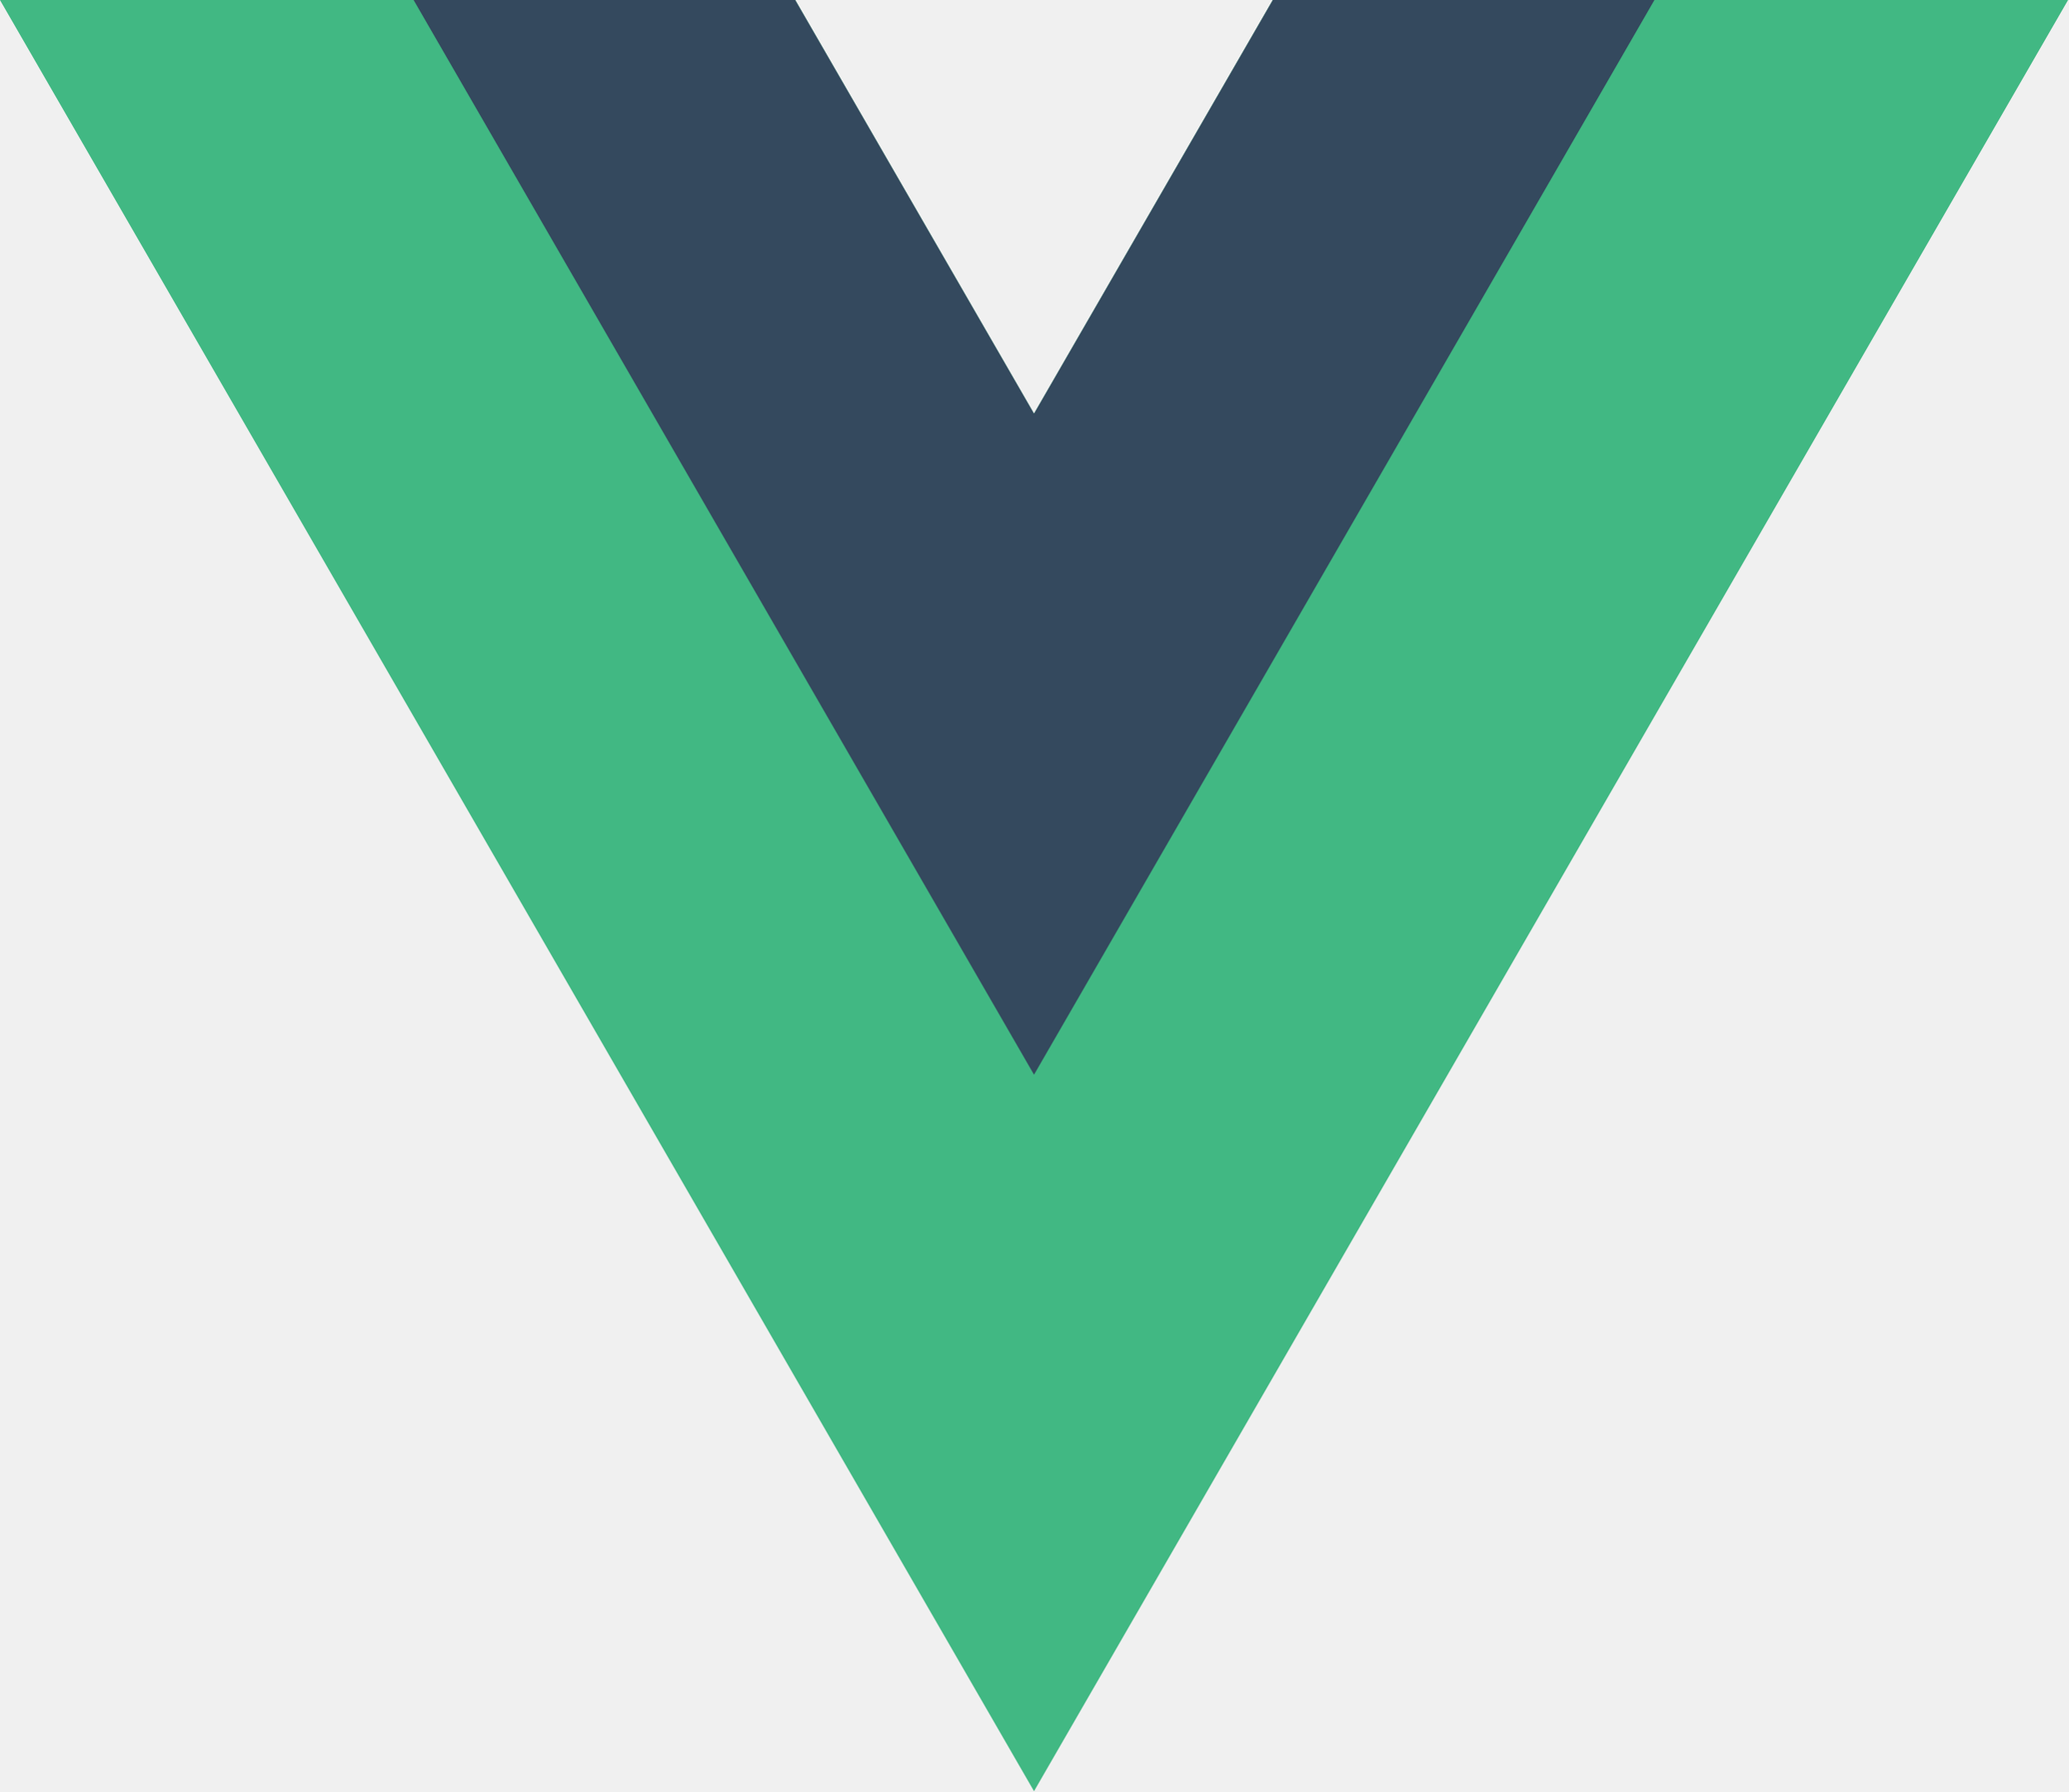
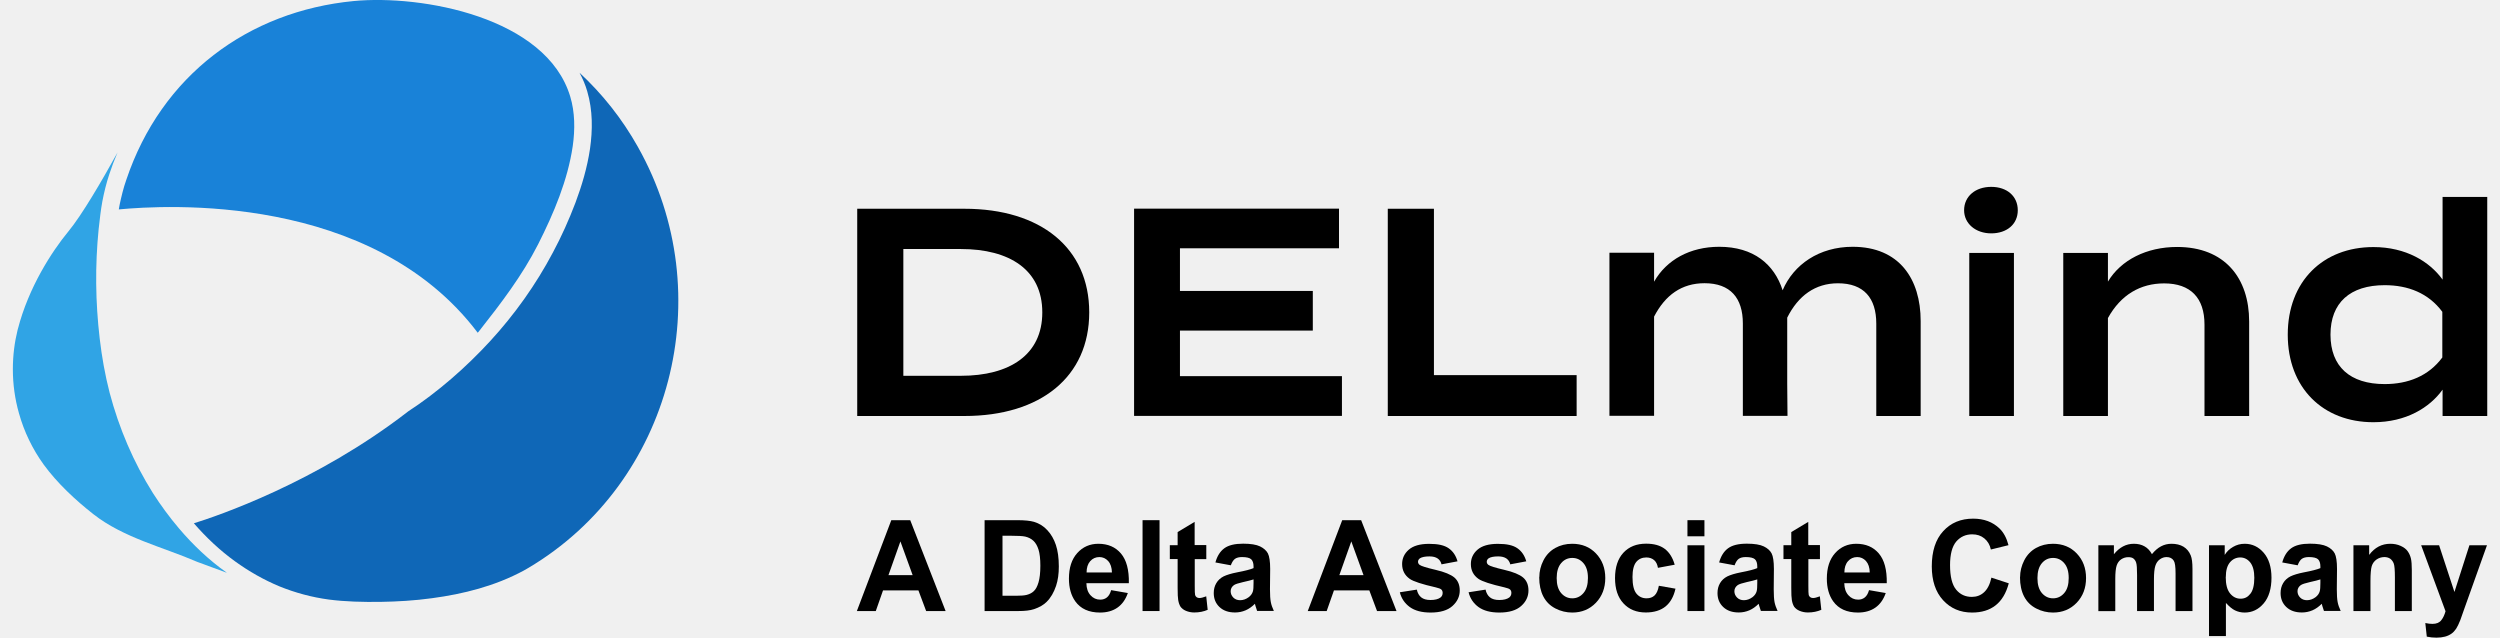
- <svg xmlns="http://www.w3.org/2000/svg" viewBox="0 0 261.76 226.69">
-   <path d="M161.096.001l-30.225 52.351L100.647.001H-.005l130.877 226.688L261.749.001z" fill="#41b883" />
-   <path d="M161.096.001l-30.225 52.351L100.647.001H52.346l78.526 136.01L209.398.001z" fill="#34495e" />
+ <svg xmlns="http://www.w3.org/2000/svg" width="98" height="25" viewBox="0 0 98 25" fill="none">
+   <g clip-path="url(#clip0_115_9571)">
+     <path d="M42.698 12.245C42.698 14.775 40.789 16.307 37.807 16.307H33.603V8.183H37.807C40.789 8.183 42.698 9.714 42.698 12.245ZM40.858 12.245C40.858 10.573 39.568 9.762 37.67 9.762H35.411V14.731H37.67C39.568 14.731 40.858 13.917 40.858 12.248V12.245Z" fill="black" />
+     <path d="M52.604 14.749V16.303H44.456V8.179H52.489V9.733H46.254V11.405H51.462V12.959H46.254V14.745H52.604V14.749Z" fill="black" />
+     <path d="M61.804 14.705V16.307H54.401V8.183H56.21V14.705H61.804Z" fill="black" />
+     <path d="M75.29 12.593V16.307H73.55V12.685C73.55 11.686 73.064 11.105 72.048 11.105C71.154 11.105 70.488 11.594 70.059 12.452V15.038L70.07 16.303H68.32V12.681C68.32 11.683 67.833 11.102 66.818 11.102C65.924 11.102 65.279 11.564 64.84 12.411V16.299H63.09V9.907H64.84V11.043C65.326 10.184 66.252 9.674 67.394 9.674C68.737 9.674 69.552 10.358 69.879 11.379C70.308 10.369 71.313 9.674 72.624 9.674C74.454 9.674 75.29 10.939 75.29 12.585V12.593Z" fill="black" />
+     <path d="M76.993 8.242C76.993 7.698 77.433 7.325 78.056 7.325C78.679 7.325 79.097 7.695 79.097 8.242C79.097 8.79 78.668 9.148 78.056 9.148C77.444 9.148 76.993 8.764 76.993 8.242ZM78.946 16.307H77.195V9.914H78.946V16.307Z" fill="black" />
+     <path d="M80.88 16.307V9.914H82.631V11.039C83.139 10.192 84.144 9.681 85.343 9.681C87.209 9.681 88.167 10.898 88.167 12.604V16.307H86.416V12.722C86.416 11.679 85.873 11.109 84.835 11.109C83.909 11.109 83.139 11.549 82.631 12.467V16.307H80.88Z" fill="black" />
+     <path d="M95.749 10.957V7.72H97.5V16.307H95.749V15.274C95.242 15.981 94.316 16.551 93.037 16.551C91.059 16.551 89.68 15.204 89.68 13.118C89.68 11.031 91.059 9.685 93.037 9.685C94.312 9.685 95.242 10.255 95.749 10.961V10.957ZM95.739 14.009V12.223C95.195 11.49 94.395 11.179 93.48 11.179C92.126 11.179 91.355 11.864 91.355 13.118C91.355 14.372 92.122 15.056 93.48 15.056C94.395 15.056 95.198 14.742 95.739 14.013V14.009Z" fill="black" />
+     <path d="M21.093 9.578C21.713 8.353 22.256 7.058 22.451 5.73C22.545 5.068 22.538 4.399 22.354 3.788C21.421 0.67 16.529 -0.215 13.864 0.041C9.739 0.44 6.328 2.945 4.949 7.055C4.837 7.373 4.758 7.702 4.689 8.028C4.678 8.087 4.668 8.146 4.657 8.209C6.458 8.039 14.566 7.536 18.727 13.044C18.748 13.018 18.77 12.992 18.791 12.966C19.645 11.882 20.47 10.802 21.093 9.578Z" fill="#1982D8" />
+     <path d="M25.009 5.764C24.382 4.646 23.604 3.674 22.718 2.852C22.844 3.085 22.948 3.33 23.02 3.581C23.24 4.328 23.233 5.101 23.128 5.834C23.02 6.566 22.811 7.269 22.559 7.943C22.303 8.616 22.012 9.267 21.673 9.899C21.003 11.165 20.171 12.33 19.216 13.37C18.28 14.39 17.152 15.378 16.003 16.125C12.39 18.926 8.482 20.239 7.6 20.513C8.082 21.068 8.619 21.575 9.213 22.004C9.757 22.399 10.345 22.732 10.96 22.988C11.58 23.239 12.228 23.413 12.888 23.502C13.543 23.587 14.227 23.602 14.905 23.594C15.582 23.583 16.259 23.543 16.933 23.45C18.172 23.284 19.407 22.973 20.531 22.366C20.592 22.333 20.65 22.3 20.711 22.263C26.334 18.93 28.261 11.546 25.012 5.771L25.009 5.764Z" fill="#0F67B7" />
+     <path d="M8.897 22.455C8.194 21.959 7.564 21.36 7.009 20.705C6.642 20.272 6.303 19.81 5.997 19.333C5.233 18.119 4.664 16.784 4.297 15.393C4.117 14.698 3.991 13.98 3.908 13.27C3.825 12.556 3.778 11.842 3.771 11.124C3.764 10.406 3.796 9.689 3.868 8.971C3.868 8.941 3.875 8.908 3.879 8.879C3.915 8.553 3.951 8.231 4.012 7.895C4.081 7.532 4.171 7.173 4.286 6.825C4.38 6.537 4.488 6.256 4.607 5.978C3.983 7.107 3.205 8.438 2.676 9.078C2.031 9.859 1.12 11.268 0.702 12.892C0.702 12.903 0.695 12.918 0.691 12.929C0.569 13.421 0.504 13.939 0.504 14.472C0.504 15.071 0.587 15.648 0.742 16.196C0.943 16.921 1.275 17.605 1.71 18.208C2.244 18.941 2.957 19.603 3.663 20.158C4.844 21.083 6.382 21.441 7.733 22.026" fill="#30A4E5" />
+     <path d="M37.065 23.953H36.305L36.002 23.143H34.615L34.331 23.953H33.589L34.939 20.391H35.681L37.068 23.953H37.065ZM35.775 22.544L35.296 21.223L34.828 22.544H35.775Z" fill="black" />
+     <path d="M38.599 20.391H39.878C40.166 20.391 40.386 20.413 40.537 20.457C40.739 20.52 40.915 20.627 41.059 20.787C41.203 20.942 41.315 21.134 41.391 21.363C41.466 21.589 41.506 21.87 41.506 22.207C41.506 22.499 41.47 22.751 41.398 22.965C41.311 23.224 41.189 23.435 41.027 23.594C40.904 23.716 40.742 23.809 40.533 23.879C40.379 23.931 40.173 23.953 39.914 23.953H38.596V20.391H38.599ZM39.298 20.994V23.354H39.82C40.015 23.354 40.155 23.343 40.245 23.32C40.357 23.291 40.454 23.243 40.526 23.172C40.602 23.102 40.663 22.988 40.71 22.828C40.757 22.669 40.782 22.451 40.782 22.177C40.782 21.904 40.757 21.693 40.71 21.545C40.663 21.397 40.598 21.282 40.512 21.201C40.425 21.119 40.317 21.064 40.188 21.034C40.09 21.012 39.899 21.001 39.615 21.001H39.301L39.298 20.994Z" fill="black" />
+     <path d="M43.548 23.132L44.211 23.247C44.125 23.495 43.991 23.687 43.808 23.816C43.624 23.946 43.394 24.012 43.12 24.012C42.684 24.012 42.36 23.864 42.151 23.572C41.985 23.339 41.902 23.04 41.902 22.684C41.902 22.255 42.01 21.922 42.23 21.678C42.446 21.438 42.724 21.316 43.055 21.316C43.429 21.316 43.725 21.442 43.941 21.697C44.157 21.952 44.262 22.337 44.251 22.862H42.587C42.59 23.066 42.644 23.221 42.749 23.335C42.853 23.45 42.979 23.506 43.13 23.506C43.235 23.506 43.321 23.476 43.394 23.417C43.465 23.358 43.52 23.265 43.556 23.136L43.548 23.132ZM43.588 22.444C43.584 22.248 43.534 22.096 43.44 21.993C43.347 21.889 43.231 21.837 43.094 21.837C42.95 21.837 42.828 21.893 42.734 22C42.641 22.107 42.594 22.255 42.594 22.44H43.588V22.444Z" fill="black" />
+     <path d="M44.788 23.953V20.391H45.454V23.953H44.788Z" fill="black" />
+     <path d="M47.287 21.375V21.919H46.834V22.958C46.834 23.169 46.837 23.291 46.848 23.324C46.859 23.358 46.877 23.387 46.906 23.409C46.938 23.431 46.974 23.443 47.017 23.443C47.078 23.443 47.169 23.42 47.284 23.376L47.341 23.905C47.187 23.972 47.014 24.009 46.816 24.009C46.697 24.009 46.589 23.986 46.491 23.946C46.394 23.905 46.326 23.85 46.279 23.787C46.236 23.72 46.203 23.631 46.185 23.52C46.171 23.443 46.163 23.28 46.163 23.039V21.915H45.857V21.371H46.163V20.857L46.83 20.457V21.367H47.284L47.287 21.375Z" fill="black" />
+     <path d="M48.245 22.159L47.644 22.048C47.712 21.8 47.828 21.615 47.993 21.493C48.159 21.371 48.404 21.312 48.732 21.312C49.027 21.312 49.25 21.349 49.394 21.419C49.538 21.489 49.643 21.582 49.701 21.693C49.758 21.804 49.791 22.007 49.791 22.303L49.783 23.099C49.783 23.324 49.794 23.491 49.816 23.602C49.837 23.713 49.877 23.824 49.935 23.949H49.279C49.261 23.905 49.239 23.838 49.214 23.75C49.203 23.709 49.196 23.683 49.193 23.668C49.077 23.783 48.959 23.868 48.829 23.924C48.699 23.979 48.562 24.009 48.415 24.009C48.155 24.009 47.954 23.938 47.802 23.794C47.651 23.65 47.579 23.468 47.579 23.247C47.579 23.102 47.611 22.973 47.68 22.858C47.748 22.743 47.842 22.658 47.964 22.595C48.087 22.536 48.263 22.481 48.494 22.436C48.804 22.377 49.02 22.322 49.139 22.27V22.203C49.139 22.074 49.106 21.978 49.045 21.922C48.984 21.867 48.865 21.837 48.688 21.837C48.569 21.837 48.48 21.859 48.411 21.907C48.346 21.955 48.292 22.041 48.249 22.159H48.245ZM49.135 22.714C49.049 22.743 48.915 22.777 48.732 22.817C48.548 22.858 48.425 22.899 48.371 22.936C48.285 22.999 48.242 23.08 48.242 23.176C48.242 23.272 48.278 23.354 48.346 23.424C48.415 23.494 48.505 23.528 48.613 23.528C48.732 23.528 48.847 23.487 48.955 23.406C49.034 23.343 49.088 23.269 49.114 23.18C49.132 23.121 49.139 23.01 49.139 22.847V22.71L49.135 22.714Z" fill="black" />
+     <path d="M54.74 23.953H53.98L53.677 23.143H52.291L52.006 23.953H51.264L52.615 20.391H53.357L54.743 23.953H54.74ZM53.45 22.544L52.971 21.223L52.503 22.544H53.45Z" fill="black" />
+     <path d="M54.873 23.217L55.54 23.113C55.568 23.247 55.626 23.347 55.712 23.417C55.799 23.487 55.921 23.52 56.076 23.52C56.249 23.52 56.379 23.487 56.465 23.424C56.523 23.38 56.552 23.317 56.552 23.243C56.552 23.191 56.537 23.147 56.505 23.113C56.472 23.08 56.397 23.051 56.282 23.025C55.745 22.903 55.406 22.792 55.262 22.692C55.064 22.551 54.963 22.359 54.963 22.111C54.963 21.889 55.05 21.7 55.223 21.549C55.395 21.397 55.662 21.319 56.022 21.319C56.382 21.319 56.62 21.375 56.789 21.493C56.959 21.612 57.07 21.778 57.135 22.004L56.508 22.122C56.483 22.022 56.433 21.945 56.357 21.893C56.282 21.841 56.177 21.811 56.037 21.811C55.86 21.811 55.738 21.837 55.662 21.885C55.612 21.922 55.586 21.967 55.586 22.022C55.586 22.07 55.608 22.111 55.651 22.144C55.712 22.189 55.918 22.255 56.271 22.337C56.624 22.418 56.872 22.522 57.013 22.64C57.153 22.762 57.222 22.932 57.222 23.147C57.222 23.384 57.124 23.587 56.934 23.757C56.743 23.927 56.458 24.012 56.08 24.012C55.738 24.012 55.468 23.942 55.266 23.798C55.068 23.654 54.934 23.461 54.873 23.217Z" fill="black" />
+     <path d="M57.568 23.217L58.234 23.113C58.263 23.247 58.32 23.347 58.407 23.417C58.493 23.487 58.616 23.52 58.771 23.52C58.944 23.52 59.073 23.487 59.16 23.424C59.217 23.38 59.246 23.317 59.246 23.243C59.246 23.191 59.232 23.147 59.199 23.113C59.167 23.08 59.091 23.051 58.976 23.025C58.439 22.903 58.101 22.792 57.956 22.692C57.758 22.551 57.658 22.359 57.658 22.111C57.658 21.889 57.744 21.7 57.917 21.549C58.09 21.397 58.356 21.319 58.717 21.319C59.077 21.319 59.315 21.375 59.484 21.493C59.653 21.612 59.765 21.778 59.83 22.004L59.203 22.122C59.178 22.022 59.127 21.945 59.052 21.893C58.976 21.841 58.871 21.811 58.731 21.811C58.554 21.811 58.432 21.837 58.356 21.885C58.306 21.922 58.281 21.967 58.281 22.022C58.281 22.07 58.302 22.111 58.346 22.144C58.407 22.189 58.612 22.255 58.965 22.337C59.318 22.418 59.567 22.522 59.707 22.64C59.848 22.762 59.916 22.932 59.916 23.147C59.916 23.384 59.819 23.587 59.628 23.757C59.437 23.927 59.152 24.012 58.774 24.012C58.432 24.012 58.162 23.942 57.96 23.798C57.762 23.654 57.629 23.461 57.568 23.217Z" fill="black" />
+     <path d="M60.341 22.625C60.341 22.4 60.395 22.178 60.503 21.967C60.611 21.756 60.766 21.593 60.964 21.482C61.162 21.371 61.386 21.316 61.631 21.316C62.009 21.316 62.322 21.442 62.564 21.697C62.805 21.952 62.927 22.27 62.927 22.659C62.927 23.047 62.805 23.372 62.56 23.628C62.315 23.883 62.005 24.012 61.634 24.012C61.404 24.012 61.184 23.961 60.975 23.853C60.766 23.746 60.608 23.591 60.5 23.384C60.392 23.176 60.337 22.925 60.337 22.629L60.341 22.625ZM61.022 22.662C61.022 22.918 61.08 23.113 61.198 23.25C61.317 23.387 61.461 23.454 61.634 23.454C61.807 23.454 61.951 23.387 62.07 23.25C62.189 23.113 62.247 22.918 62.247 22.659C62.247 22.4 62.189 22.211 62.07 22.074C61.951 21.937 61.807 21.871 61.634 21.871C61.461 21.871 61.314 21.937 61.198 22.074C61.08 22.211 61.022 22.407 61.022 22.662Z" fill="black" />
+     <path d="M65.647 22.137L64.991 22.259C64.97 22.126 64.919 22.022 64.84 21.955C64.761 21.889 64.66 21.852 64.537 21.852C64.372 21.852 64.239 21.911 64.141 22.029C64.044 22.148 63.994 22.344 63.994 22.618C63.994 22.925 64.044 23.139 64.145 23.265C64.246 23.391 64.379 23.454 64.548 23.454C64.674 23.454 64.779 23.417 64.858 23.343C64.937 23.269 64.995 23.143 65.027 22.962L65.679 23.076C65.611 23.383 65.481 23.616 65.29 23.772C65.099 23.927 64.84 24.009 64.516 24.009C64.148 24.009 63.857 23.89 63.637 23.65C63.417 23.413 63.309 23.084 63.309 22.662C63.309 22.24 63.417 21.904 63.637 21.667C63.857 21.43 64.152 21.312 64.527 21.312C64.833 21.312 65.074 21.378 65.258 21.515C65.438 21.652 65.568 21.856 65.647 22.133V22.137Z" fill="black" />
+     <path d="M66.148 21.023V20.391H66.814V21.023H66.148ZM66.148 23.953V21.375H66.814V23.953H66.148Z" fill="black" />
+     <path d="M67.992 22.159L67.39 22.048C67.459 21.8 67.574 21.615 67.74 21.493C67.906 21.371 68.15 21.312 68.478 21.312C68.774 21.312 68.997 21.349 69.141 21.419C69.285 21.489 69.389 21.582 69.447 21.693C69.505 21.804 69.537 22.007 69.537 22.303L69.53 23.099C69.53 23.324 69.541 23.491 69.562 23.602C69.584 23.713 69.624 23.824 69.681 23.949H69.026C69.008 23.905 68.986 23.838 68.961 23.75C68.95 23.709 68.943 23.683 68.939 23.668C68.824 23.783 68.705 23.868 68.576 23.924C68.446 23.979 68.309 24.009 68.161 24.009C67.902 24.009 67.7 23.938 67.549 23.794C67.398 23.65 67.326 23.468 67.326 23.247C67.326 23.102 67.358 22.973 67.426 22.858C67.495 22.743 67.588 22.658 67.711 22.595C67.833 22.536 68.01 22.481 68.24 22.436C68.55 22.377 68.766 22.322 68.885 22.27V22.203C68.885 22.074 68.853 21.978 68.792 21.922C68.73 21.867 68.612 21.837 68.435 21.837C68.316 21.837 68.226 21.859 68.158 21.907C68.093 21.955 68.039 22.041 67.996 22.159H67.992ZM68.882 22.714C68.795 22.743 68.662 22.777 68.478 22.817C68.294 22.858 68.172 22.899 68.118 22.936C68.032 22.999 67.988 23.08 67.988 23.176C67.988 23.272 68.024 23.354 68.093 23.424C68.161 23.494 68.251 23.528 68.359 23.528C68.478 23.528 68.594 23.487 68.701 23.406C68.781 23.343 68.835 23.269 68.86 23.18C68.878 23.121 68.885 23.01 68.885 22.847V22.71L68.882 22.714Z" fill="black" />
+     <path d="M71.342 21.375V21.919H70.888V22.958C70.888 23.169 70.892 23.291 70.902 23.324C70.913 23.358 70.931 23.387 70.96 23.409C70.993 23.431 71.028 23.443 71.072 23.443C71.133 23.443 71.223 23.42 71.338 23.376L71.396 23.905C71.241 23.972 71.068 24.009 70.87 24.009C70.751 24.009 70.643 23.986 70.546 23.946C70.449 23.905 70.38 23.85 70.333 23.787C70.29 23.72 70.258 23.631 70.24 23.52C70.225 23.443 70.218 23.28 70.218 23.039V21.915H69.912V21.371H70.218V20.857L70.884 20.457V21.367H71.338L71.342 21.375Z" fill="black" />
+     <path d="M73.258 23.132L73.921 23.247C73.835 23.495 73.701 23.687 73.518 23.816C73.334 23.946 73.103 24.012 72.83 24.012C72.394 24.012 72.07 23.864 71.861 23.572C71.695 23.339 71.612 23.04 71.612 22.684C71.612 22.255 71.72 21.922 71.94 21.678C72.156 21.438 72.433 21.316 72.765 21.316C73.139 21.316 73.435 21.442 73.651 21.697C73.867 21.952 73.971 22.337 73.961 22.862H72.296C72.3 23.066 72.354 23.221 72.459 23.335C72.563 23.45 72.689 23.506 72.84 23.506C72.945 23.506 73.031 23.476 73.103 23.417C73.175 23.358 73.229 23.265 73.265 23.136L73.258 23.132ZM73.294 22.444C73.291 22.248 73.24 22.096 73.147 21.993C73.053 21.889 72.938 21.837 72.801 21.837C72.657 21.837 72.534 21.893 72.441 22C72.347 22.107 72.3 22.255 72.3 22.44H73.294V22.444Z" fill="black" />
+     <path d="M78.067 22.644L78.744 22.866C78.64 23.254 78.467 23.543 78.225 23.731C77.984 23.92 77.678 24.012 77.303 24.012C76.842 24.012 76.464 23.85 76.169 23.528C75.873 23.206 75.726 22.762 75.726 22.203C75.726 21.611 75.873 21.149 76.172 20.824C76.471 20.494 76.864 20.331 77.347 20.331C77.772 20.331 78.114 20.461 78.38 20.716C78.539 20.868 78.658 21.086 78.733 21.371L78.042 21.541C78.002 21.356 77.916 21.212 77.786 21.105C77.656 20.997 77.498 20.946 77.311 20.946C77.055 20.946 76.846 21.042 76.684 21.23C76.525 21.419 76.442 21.726 76.442 22.152C76.442 22.603 76.522 22.921 76.68 23.113C76.839 23.306 77.044 23.398 77.296 23.398C77.483 23.398 77.642 23.339 77.775 23.217C77.908 23.095 78.006 22.906 78.063 22.644H78.067Z" fill="black" />
+     <path d="M79.187 22.625C79.187 22.4 79.241 22.178 79.349 21.967C79.457 21.756 79.612 21.593 79.81 21.482C80.008 21.371 80.232 21.316 80.477 21.316C80.855 21.316 81.168 21.442 81.41 21.697C81.651 21.952 81.773 22.27 81.773 22.659C81.773 23.047 81.651 23.372 81.406 23.628C81.161 23.883 80.851 24.012 80.48 24.012C80.25 24.012 80.03 23.961 79.821 23.853C79.612 23.746 79.454 23.591 79.346 23.384C79.238 23.176 79.184 22.925 79.184 22.629L79.187 22.625ZM79.868 22.662C79.868 22.918 79.926 23.113 80.044 23.25C80.163 23.387 80.307 23.454 80.48 23.454C80.653 23.454 80.797 23.387 80.916 23.25C81.035 23.113 81.093 22.918 81.093 22.659C81.093 22.4 81.035 22.211 80.916 22.074C80.797 21.937 80.653 21.871 80.48 21.871C80.307 21.871 80.16 21.937 80.044 22.074C79.926 22.211 79.868 22.407 79.868 22.662Z" fill="black" />
+     <path d="M82.253 21.375H82.865V21.726C83.085 21.453 83.344 21.316 83.647 21.316C83.809 21.316 83.945 21.349 84.064 21.416C84.183 21.482 84.281 21.586 84.356 21.723C84.468 21.586 84.587 21.482 84.713 21.416C84.839 21.349 84.976 21.316 85.123 21.316C85.307 21.316 85.462 21.353 85.592 21.43C85.718 21.508 85.815 21.619 85.876 21.771C85.923 21.882 85.945 22.059 85.945 22.303V23.953H85.282V22.477C85.282 22.222 85.26 22.055 85.213 21.982C85.152 21.885 85.059 21.837 84.929 21.837C84.835 21.837 84.749 21.867 84.666 21.926C84.583 21.985 84.525 22.07 84.489 22.181C84.453 22.292 84.435 22.47 84.435 22.714V23.953H83.773V22.54C83.773 22.289 83.762 22.126 83.737 22.055C83.715 21.982 83.675 21.93 83.629 21.893C83.582 21.856 83.513 21.841 83.427 21.841C83.326 21.841 83.232 21.871 83.15 21.926C83.067 21.982 83.009 22.063 82.973 22.17C82.937 22.277 82.919 22.455 82.919 22.703V23.957H82.256V21.379L82.253 21.375Z" fill="black" />
+     <path d="M86.589 21.375H87.209V21.752C87.288 21.623 87.396 21.519 87.537 21.438C87.677 21.356 87.825 21.316 87.994 21.316C88.286 21.316 88.534 21.434 88.736 21.667C88.938 21.9 89.042 22.229 89.042 22.647C89.042 23.066 88.942 23.413 88.736 23.654C88.531 23.894 88.282 24.012 87.991 24.012C87.854 24.012 87.728 23.983 87.612 23.927C87.497 23.872 87.382 23.772 87.256 23.635V24.934H86.593V21.371L86.589 21.375ZM87.249 22.618C87.249 22.906 87.303 23.121 87.418 23.262C87.529 23.398 87.666 23.469 87.829 23.469C87.991 23.469 88.113 23.406 88.214 23.276C88.315 23.151 88.369 22.94 88.369 22.651C88.369 22.381 88.315 22.181 88.21 22.048C88.106 21.919 87.972 21.852 87.818 21.852C87.663 21.852 87.522 21.915 87.414 22.044C87.306 22.174 87.252 22.363 87.252 22.618H87.249Z" fill="black" />
+     <path d="M90.065 22.159L89.464 22.048C89.532 21.8 89.648 21.615 89.813 21.493C89.979 21.371 90.224 21.312 90.552 21.312C90.847 21.312 91.07 21.349 91.215 21.419C91.359 21.489 91.463 21.582 91.521 21.693C91.578 21.804 91.611 22.007 91.611 22.303L91.603 23.099C91.603 23.324 91.614 23.491 91.636 23.602C91.657 23.713 91.697 23.824 91.755 23.949H91.099C91.081 23.905 91.06 23.838 91.034 23.75C91.024 23.709 91.016 23.683 91.013 23.668C90.897 23.783 90.779 23.868 90.649 23.924C90.519 23.979 90.382 24.009 90.235 24.009C89.975 24.009 89.774 23.938 89.622 23.794C89.471 23.65 89.399 23.468 89.399 23.247C89.399 23.102 89.431 22.973 89.5 22.858C89.568 22.743 89.662 22.658 89.784 22.595C89.907 22.536 90.083 22.481 90.314 22.436C90.624 22.377 90.84 22.322 90.959 22.27V22.203C90.959 22.074 90.926 21.978 90.865 21.922C90.804 21.867 90.685 21.837 90.508 21.837C90.39 21.837 90.3 21.859 90.231 21.907C90.166 21.955 90.112 22.041 90.069 22.159H90.065ZM90.955 22.714C90.869 22.743 90.735 22.777 90.552 22.817C90.368 22.858 90.246 22.899 90.192 22.936C90.105 22.999 90.062 23.08 90.062 23.176C90.062 23.272 90.098 23.354 90.166 23.424C90.235 23.494 90.325 23.528 90.433 23.528C90.552 23.528 90.667 23.487 90.775 23.406C90.854 23.343 90.908 23.269 90.933 23.18C90.951 23.121 90.959 23.01 90.959 22.847V22.71L90.955 22.714Z" fill="black" />
+     <path d="M94.546 23.953H93.88V22.636C93.88 22.359 93.866 22.178 93.837 22.096C93.808 22.015 93.761 21.952 93.7 21.904C93.635 21.86 93.559 21.837 93.469 21.837C93.354 21.837 93.25 21.871 93.16 21.933C93.07 21.996 93.005 22.085 92.972 22.192C92.94 22.3 92.922 22.496 92.922 22.784V23.953H92.255V21.375H92.871V21.752C93.091 21.46 93.365 21.316 93.7 21.316C93.848 21.316 93.981 21.342 94.103 21.397C94.226 21.453 94.316 21.519 94.377 21.604C94.438 21.689 94.482 21.785 94.507 21.889C94.532 21.993 94.543 22.148 94.543 22.348V23.95L94.546 23.953Z" fill="black" />
+     <path d="M94.907 21.375H95.613L96.214 23.206L96.801 21.375H97.489L96.603 23.857L96.445 24.305C96.387 24.456 96.329 24.571 96.279 24.649C96.225 24.726 96.167 24.793 96.095 24.841C96.027 24.889 95.944 24.93 95.843 24.956C95.742 24.982 95.631 24.996 95.505 24.996C95.379 24.996 95.252 24.982 95.13 24.956L95.072 24.423C95.177 24.445 95.27 24.456 95.353 24.456C95.508 24.456 95.623 24.408 95.695 24.316C95.771 24.223 95.825 24.105 95.865 23.961L94.91 21.375H94.907Z" fill="black" />
+   </g>
+   <defs>
+     <clipPath id="clip0_115_9571">
+       <rect width="97" height="25" fill="white" transform="translate(0.5)" />
+     </clipPath>
+   </defs>
</svg>
